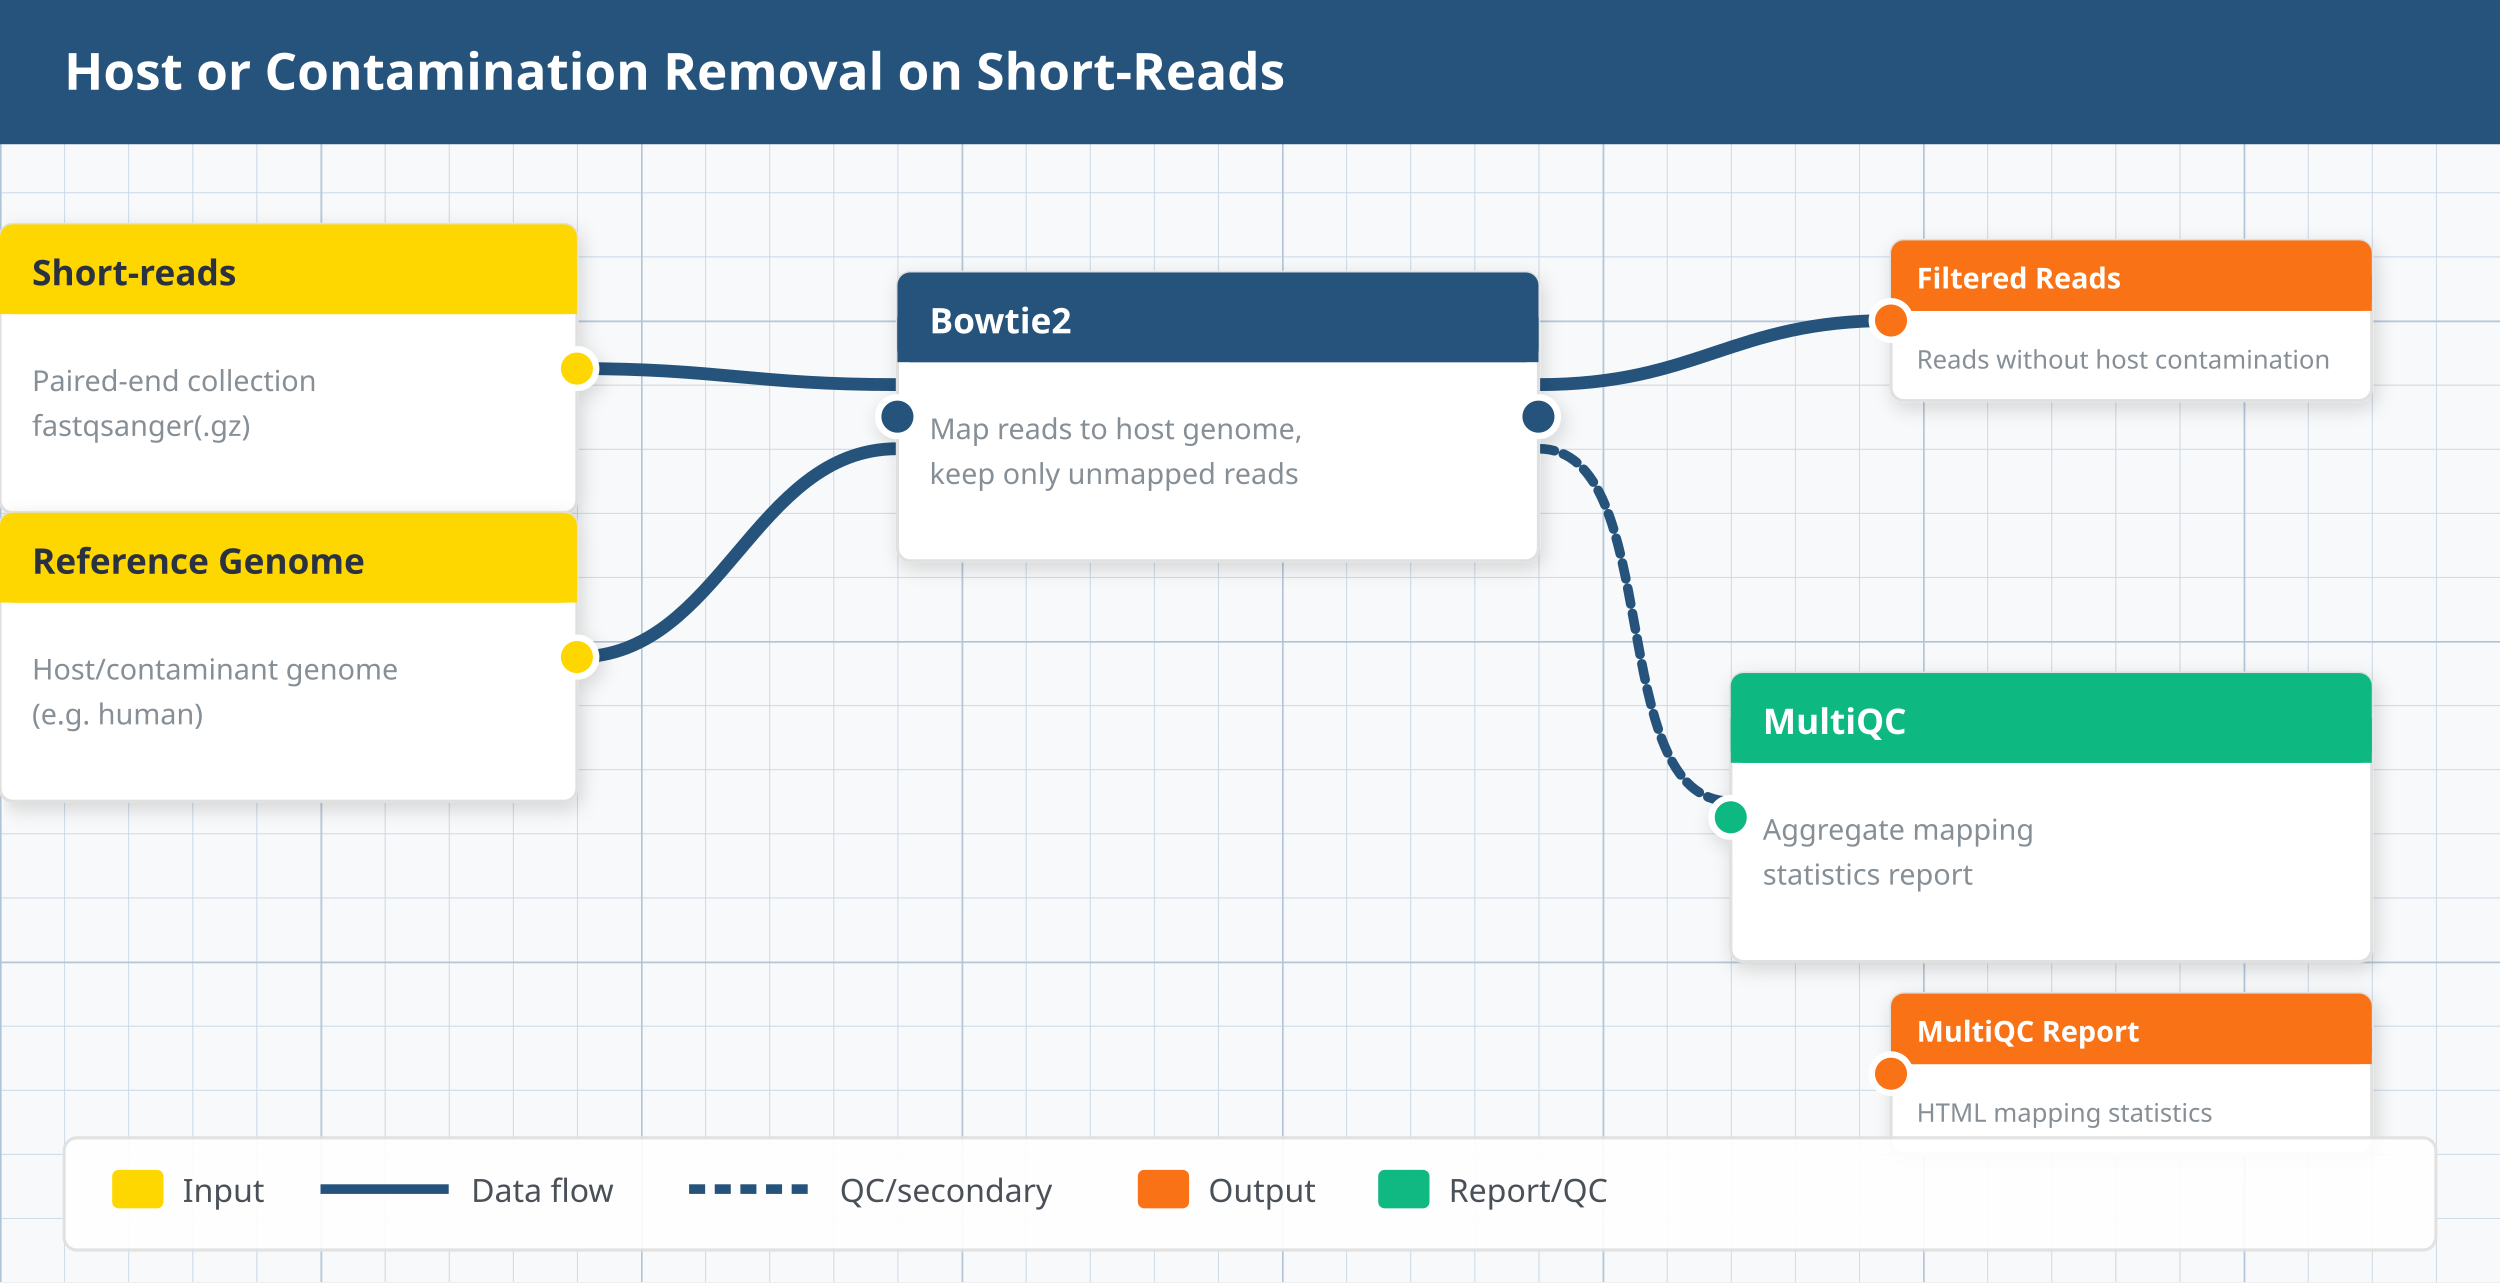
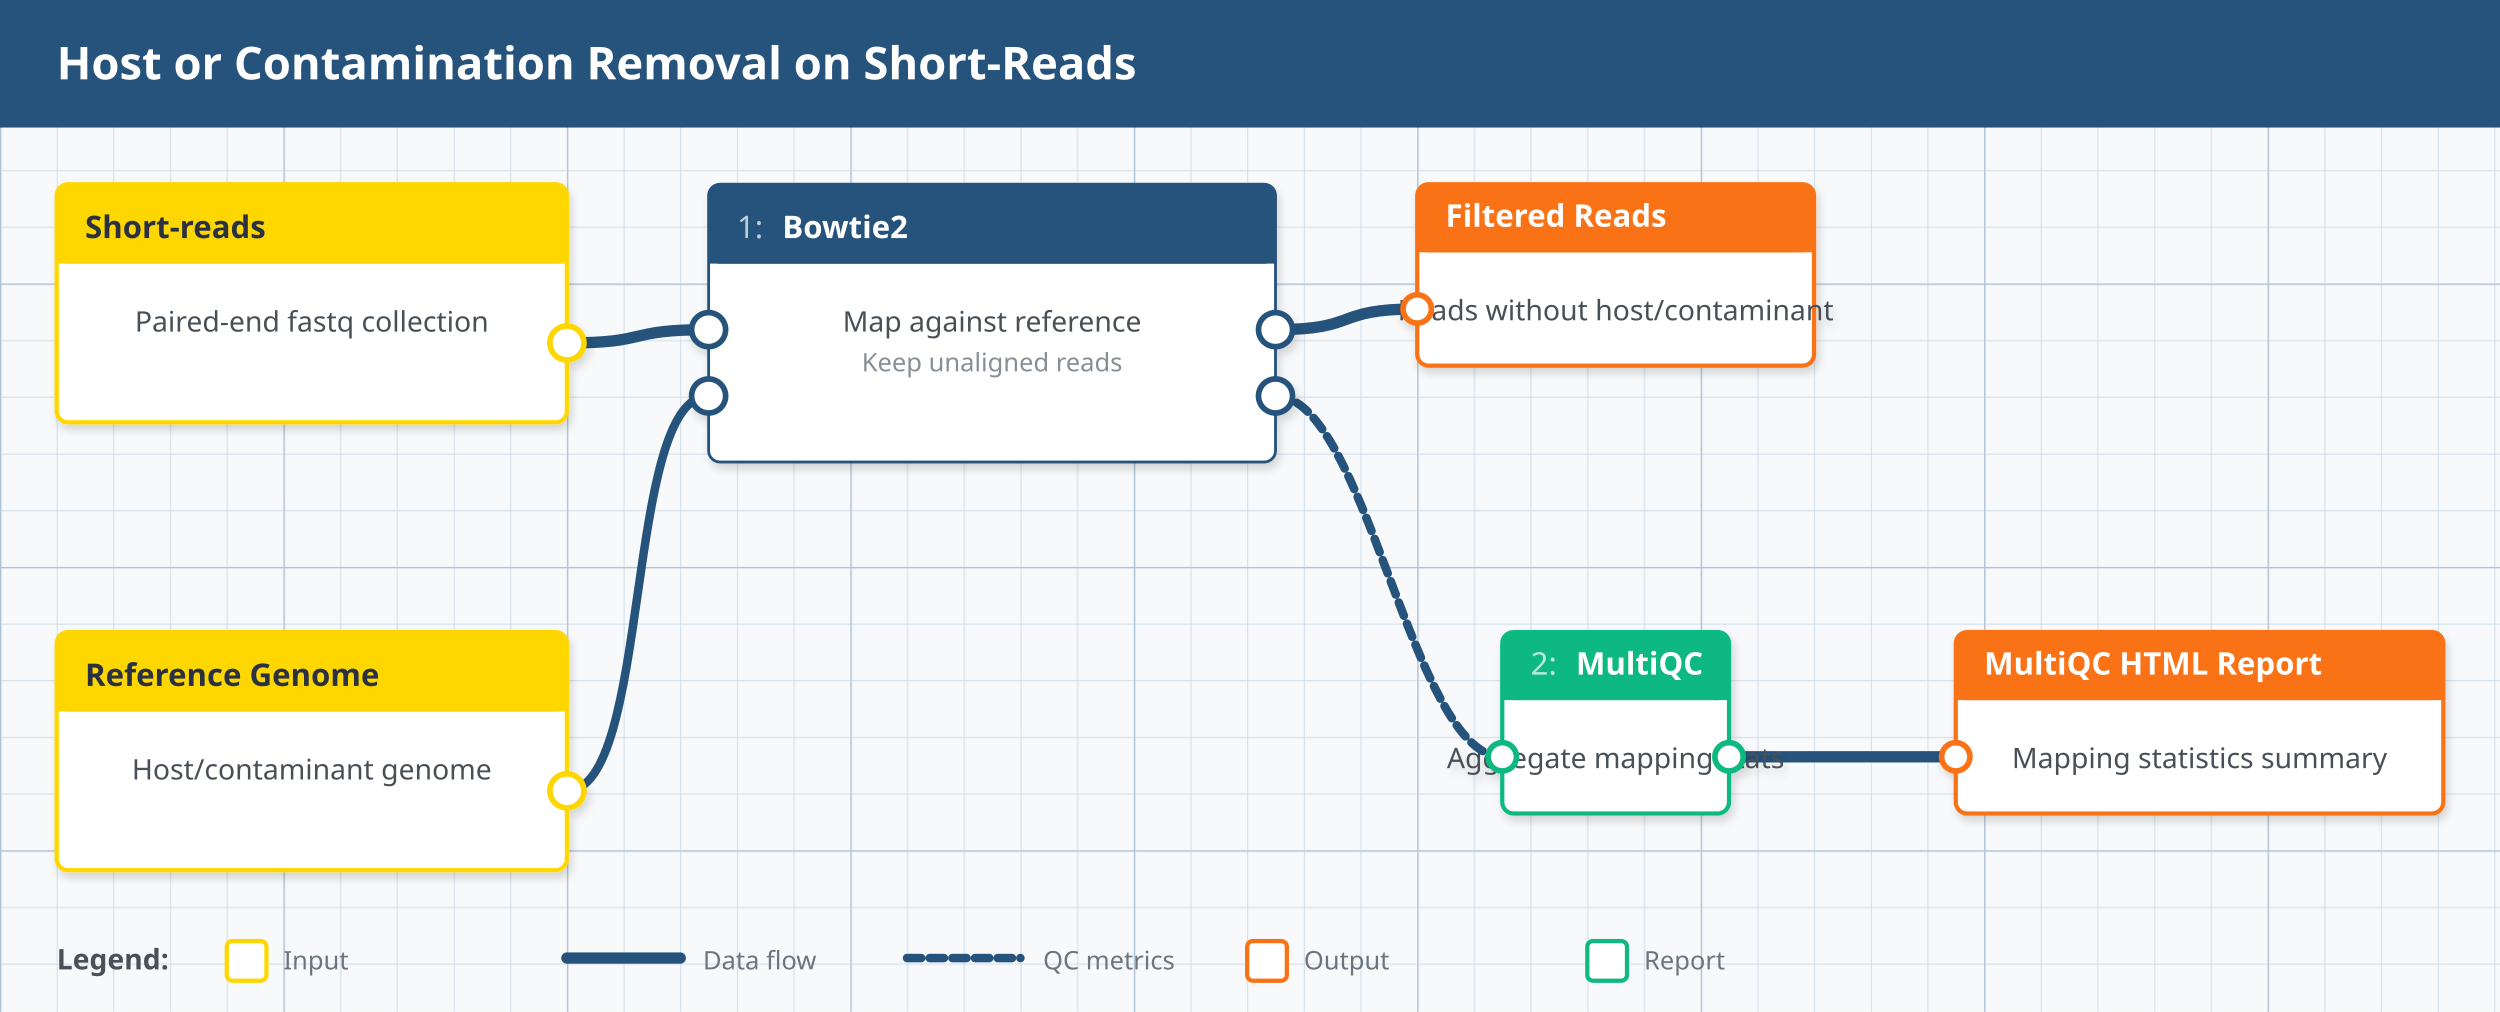
- <svg xmlns="http://www.w3.org/2000/svg" viewBox="0 0 780 400" role="img" aria-label="Host or Contamination Removal on Short-Reads workflow diagram">
+ <svg xmlns="http://www.w3.org/2000/svg" viewBox="0 0 882 357" aria-label="Host or Contamination Removal on Short-Reads" role="img">
  <defs>
-     <pattern id="grid" width="20" height="20" patternUnits="userSpaceOnUse">
+     <pattern id="wd-grid" width="20" height="20" patternUnits="userSpaceOnUse">
      <path d="M 20 0 L 0 0 0 20" fill="none" stroke="#c5d5e4" stroke-width="0.5" />
    </pattern>
-     <pattern id="grid-major" width="100" height="100" patternUnits="userSpaceOnUse">
-       <rect width="100" height="100" fill="url(#grid)" />
+     <pattern id="wd-grid-major" width="100" height="100" patternUnits="userSpaceOnUse">
+       <rect width="100" height="100" fill="url(#wd-grid)" />
      <path d="M 100 0 L 0 0 0 100" fill="none" stroke="#b0c4d8" stroke-width="1" />
    </pattern>
-     <style>
-       .connection { stroke: #25537b; stroke-width: 4; fill: none; stroke-linecap: round; }
-       .connection-qc { stroke: #25537b; stroke-width: 3; fill: none; stroke-linecap: round; stroke-dasharray: 5 3; }
-       .connection-secondary { stroke: #25537b; stroke-width: 3; fill: none; stroke-linecap: round; }
-       .node-card { filter: drop-shadow(1px 2px 3px rgba(0,0,0,0.15)); }
-     </style>
+     <filter id="wd-shadow" x="-5%" y="-5%" width="115%" height="115%">
+       <feDropShadow dx="1" dy="2" stdDeviation="1.5" flood-opacity="0.15" />
+     </filter>
  </defs>
-   <rect width="780" height="400" fill="#f8f9fa" />
-   <rect width="780" height="400" fill="url(#grid-major)" />
-   <rect x="0" y="0" width="780" height="45" fill="#25537b" />
+   <rect width="882" height="357" fill="#f8f9fa" />
+   <rect width="882" height="357" fill="url(#wd-grid-major)" />
+   <rect x="0" y="0" width="882" height="45" fill="#25537b" />
  <text x="20" y="28" font-family="system-ui, sans-serif" font-size="16" font-weight="600" fill="white">Host or Contamination Removal on Short-Reads</text>
-   <path d="M 180 115 C 225 115, 235 120, 280 120" class="connection" />
-   <path d="M 180 205 C 225 205, 235 140, 280 140" class="connection" />
-   <path d="M 480 120 C 530 120, 540 100, 590 100" class="connection" />
-   <path d="M 480 140 C 520 140, 500 250, 540 250" class="connection-qc" />
-   <g class="node-card" transform="translate(0,70)">
-     <rect x="0" y="0" width="180" height="90" rx="4" fill="white" stroke="#e0e0e0" stroke-width="1" />
-     <rect x="0" y="0" width="180" height="28" rx="4" fill="#ffd700" />
-     <rect x="0" y="14" width="180" height="14" fill="#ffd700" />
+   <path d="M 200.0 121.0 C 230.0 121.0, 220.0 116.3, 250.0 116.3" stroke="#25537b" fill="none" stroke-linecap="round" stroke-width="4" />
+   <path d="M 200.0 279.0 C 230.0 279.0, 220.0 139.7, 250.0 139.7" stroke="#25537b" fill="none" stroke-linecap="round" stroke-width="3" />
+   <path d="M 450.0 116.3 C 480.0 116.3, 470.0 109.0, 500.0 109.0" stroke="#25537b" fill="none" stroke-linecap="round" stroke-width="4" />
+   <path d="M 450.0 139.7 C 482.0 139.7, 498.0 267.0, 530.0 267.0" stroke="#25537b" fill="none" stroke-linecap="round" stroke-width="3" stroke-dasharray="5 3" />
+   <path d="M 610.0 267.0 C 642.0 267.0, 658.0 267.0, 690.0 267.0" stroke="#25537b" fill="none" stroke-linecap="round" stroke-width="4" />
+   <g filter="url(#wd-shadow)" transform="translate(20.0, 65.0)">
+     <rect width="180.0" height="84.0" rx="4" fill="white" stroke="#ffd700" stroke-width="1.5" />
+     <rect width="180.0" height="28" rx="4" fill="#ffd700" />
+     <rect x="0" y="24" width="180.0" height="4" fill="#ffd700" />
    <text x="10" y="19" font-family="system-ui, sans-serif" font-size="11" font-weight="600" fill="#2C3143">Short-reads</text>
-     <text x="10" y="52" font-family="system-ui, sans-serif" font-size="9" fill="#868e96">Paired-end collection</text>
-     <text x="10" y="66" font-family="system-ui, sans-serif" font-size="9" fill="#868e96">fastqsanger(.gz)</text>
-     <circle cx="180" cy="45" r="6" fill="#ffd700" stroke="white" stroke-width="2" />
+     <text x="90.0" y="52" text-anchor="middle" font-family="system-ui, sans-serif" font-size="10" fill="#495057">Paired-end fastq collection</text>
+     <circle cx="180.0" cy="56.0" r="6" fill="white" stroke="#ffd700" stroke-width="2" />
  </g>
-   <g class="node-card" transform="translate(0,160)">
-     <rect x="0" y="0" width="180" height="90" rx="4" fill="white" stroke="#e0e0e0" stroke-width="1" />
-     <rect x="0" y="0" width="180" height="28" rx="4" fill="#ffd700" />
-     <rect x="0" y="14" width="180" height="14" fill="#ffd700" />
+   <g filter="url(#wd-shadow)" transform="translate(20.0, 223.0)">
+     <rect width="180.0" height="84.0" rx="4" fill="white" stroke="#ffd700" stroke-width="1.5" />
+     <rect width="180.0" height="28" rx="4" fill="#ffd700" />
+     <rect x="0" y="24" width="180.0" height="4" fill="#ffd700" />
    <text x="10" y="19" font-family="system-ui, sans-serif" font-size="11" font-weight="600" fill="#2C3143">Reference Genome</text>
-     <text x="10" y="52" font-family="system-ui, sans-serif" font-size="9" fill="#868e96">Host/contaminant genome</text>
-     <text x="10" y="66" font-family="system-ui, sans-serif" font-size="9" fill="#868e96">(e.g. human)</text>
-     <circle cx="180" cy="45" r="6" fill="#ffd700" stroke="white" stroke-width="2" />
+     <text x="90.0" y="52" text-anchor="middle" font-family="system-ui, sans-serif" font-size="10" fill="#495057">Host/contaminant genome</text>
+     <circle cx="180.0" cy="56.0" r="6" fill="white" stroke="#ffd700" stroke-width="2" />
  </g>
-   <g class="node-card" transform="translate(280,85)">
-     <rect x="0" y="0" width="200" height="90" rx="4" fill="white" stroke="#e0e0e0" stroke-width="1" />
-     <rect x="0" y="0" width="200" height="28" rx="4" fill="#25537b" />
-     <rect x="0" y="14" width="200" height="14" fill="#25537b" />
-     <text x="10" y="19" font-family="system-ui, sans-serif" font-size="11" font-weight="600" fill="white">Bowtie2</text>
-     <text x="10" y="52" font-family="system-ui, sans-serif" font-size="9" fill="#868e96">Map reads to host genome,</text>
-     <text x="10" y="66" font-family="system-ui, sans-serif" font-size="9" fill="#868e96">keep only unmapped reads</text>
-     <circle cx="0" cy="45" r="6" fill="#25537b" stroke="white" stroke-width="2" />
-     <circle cx="200" cy="45" r="6" fill="#25537b" stroke="white" stroke-width="2" />
+   <g filter="url(#wd-shadow)" transform="translate(250.0, 65.0)">
+     <rect width="200.0" height="98.0" rx="4" fill="white" stroke="#25537b" stroke-width="1" />
+     <rect width="200.0" height="28" rx="4" fill="#25537b" />
+     <rect x="0" y="24" width="200.0" height="4" fill="#25537b" />
+     <text x="10" y="19" font-family="system-ui, sans-serif" font-size="11" fill="rgba(255,255,255,0.7)">1:</text>
+     <text x="26" y="19" font-family="system-ui, sans-serif" font-size="11" font-weight="600" fill="white">Bowtie2</text>
+     <text x="100.0" y="52" text-anchor="middle" font-family="system-ui, sans-serif" font-size="10" fill="#495057">Map against reference</text>
+     <text x="100.0" y="66" text-anchor="middle" font-family="system-ui, sans-serif" font-size="9" fill="#868e96">Keep unaligned reads</text>
+     <circle cx="0.0" cy="51.3" r="6" fill="white" stroke="#25537b" stroke-width="2" />
+     <circle cx="0.0" cy="74.7" r="6" fill="white" stroke="#25537b" stroke-width="2" />
+     <circle cx="200.0" cy="51.3" r="6" fill="white" stroke="#25537b" stroke-width="2" />
+     <circle cx="200.0" cy="74.7" r="6" fill="white" stroke="#25537b" stroke-width="2" />
  </g>
-   <g class="node-card" transform="translate(540,210)">
-     <rect x="0" y="0" width="200" height="90" rx="4" fill="white" stroke="#e0e0e0" stroke-width="1" />
-     <rect x="0" y="0" width="200" height="28" rx="4" fill="#10b981" />
-     <rect x="0" y="14" width="200" height="14" fill="#10b981" />
-     <text x="10" y="19" font-family="system-ui, sans-serif" font-size="11" font-weight="600" fill="white">MultiQC</text>
-     <text x="10" y="52" font-family="system-ui, sans-serif" font-size="9" fill="#868e96">Aggregate mapping</text>
-     <text x="10" y="66" font-family="system-ui, sans-serif" font-size="9" fill="#868e96">statistics report</text>
-     <circle cx="0" cy="45" r="6" fill="#10b981" stroke="white" stroke-width="2" />
+   <g filter="url(#wd-shadow)" transform="translate(530.0, 223.0)">
+     <rect width="80.0" height="64.0" rx="4" fill="white" stroke="#10b981" stroke-width="1.5" />
+     <rect width="80.0" height="24" rx="4" fill="#10b981" />
+     <rect x="0" y="20" width="80.0" height="4" fill="#10b981" />
+     <text x="10" y="15" font-family="system-ui, sans-serif" font-size="11" fill="rgba(255,255,255,0.7)">2:</text>
+     <text x="26" y="15" font-family="system-ui, sans-serif" font-size="11" font-weight="600" fill="white">MultiQC</text>
+     <text x="40.0" y="48" text-anchor="middle" font-family="system-ui, sans-serif" font-size="10" fill="#495057">Aggregate mapping stats</text>
+     <circle cx="0.0" cy="44.0" r="5" fill="white" stroke="#10b981" stroke-width="2" />
+     <circle cx="80.0" cy="44.0" r="5" fill="white" stroke="#10b981" stroke-width="2" />
  </g>
-   <g transform="translate(590,75)">
-     <rect x="0" y="0" width="150" height="50" rx="4" fill="white" stroke="#e0e0e0" stroke-width="1" class="node-card" />
-     <rect x="0" y="0" width="150" height="22" rx="4" fill="#f97316" />
-     <rect x="0" y="11" width="150" height="11" fill="#f97316" />
-     <text x="8" y="15" font-family="system-ui, sans-serif" font-size="9" font-weight="600" fill="white">Filtered Reads</text>
-     <text x="8" y="40" font-family="system-ui, sans-serif" font-size="8" fill="#868e96">Reads without host contamination</text>
-     <circle cx="0" cy="25" r="6" fill="#f97316" stroke="white" stroke-width="2" />
+   <g filter="url(#wd-shadow)" transform="translate(500.0, 65.0)">
+     <rect width="140.0" height="64.0" rx="4" fill="white" stroke="#f97316" stroke-width="1.5" />
+     <rect width="140.0" height="24" rx="4" fill="#f97316" />
+     <rect x="0" y="20" width="140.0" height="4" fill="#f97316" />
+     <text x="10" y="15" font-family="system-ui, sans-serif" font-size="11" font-weight="600" fill="white">Filtered Reads</text>
+     <text x="70.0" y="48" text-anchor="middle" font-family="system-ui, sans-serif" font-size="10" fill="#495057">Reads without host/contaminant</text>
+     <circle cx="0.0" cy="44.0" r="5" fill="white" stroke="#f97316" stroke-width="2" />
  </g>
-   <g transform="translate(590,310)">
-     <rect x="0" y="0" width="150" height="50" rx="4" fill="white" stroke="#e0e0e0" stroke-width="1" class="node-card" />
-     <rect x="0" y="0" width="150" height="22" rx="4" fill="#f97316" />
-     <rect x="0" y="11" width="150" height="11" fill="#f97316" />
-     <text x="8" y="15" font-family="system-ui, sans-serif" font-size="9" font-weight="600" fill="white">MultiQC Report</text>
-     <text x="8" y="40" font-family="system-ui, sans-serif" font-size="8" fill="#868e96">HTML mapping statistics</text>
-     <circle cx="0" cy="25" r="6" fill="#f97316" stroke="white" stroke-width="2" />
+   <g filter="url(#wd-shadow)" transform="translate(690.0, 223.0)">
+     <rect width="172.0" height="64.0" rx="4" fill="white" stroke="#f97316" stroke-width="1.5" />
+     <rect width="172.0" height="24" rx="4" fill="#f97316" />
+     <rect x="0" y="20" width="172.0" height="4" fill="#f97316" />
+     <text x="10" y="15" font-family="system-ui, sans-serif" font-size="11" font-weight="600" fill="white">MultiQC HTML Report</text>
+     <text x="86.0" y="48" text-anchor="middle" font-family="system-ui, sans-serif" font-size="10" fill="#495057">Mapping statistics summary</text>
+     <circle cx="0.0" cy="44.0" r="5" fill="white" stroke="#f97316" stroke-width="2" />
  </g>
-   <g transform="translate(20,355)">
-     <rect x="0" y="0" width="740" height="35" rx="4" fill="white" stroke="#e0e0e0" stroke-width="1" opacity="0.9" />
-     <rect x="15" y="10" width="16" height="12" rx="2" fill="#ffd700" />
-     <text x="37" y="20" font-family="system-ui, sans-serif" font-size="10" fill="#495057">Input</text>
-     <line x1="80" y1="16" x2="120" y2="16" stroke="#25537b" stroke-width="3" />
-     <text x="127" y="20" font-family="system-ui, sans-serif" font-size="10" fill="#495057">Data flow</text>
-     <line x1="195" y1="16" x2="235" y2="16" stroke="#25537b" stroke-width="3" stroke-dasharray="5 3" />
-     <text x="242" y="20" font-family="system-ui, sans-serif" font-size="10" fill="#495057">QC/secondary</text>
-     <rect x="335" y="10" width="16" height="12" rx="2" fill="#f97316" />
-     <text x="357" y="20" font-family="system-ui, sans-serif" font-size="10" fill="#495057">Output</text>
-     <rect x="410" y="10" width="16" height="12" rx="2" fill="#10b981" />
-     <text x="432" y="20" font-family="system-ui, sans-serif" font-size="10" fill="#495057">Report/QC</text>
+   <g transform="translate(20, 342)">
+     <text x="0" y="0" font-family="system-ui, sans-serif" font-size="10" font-weight="600" fill="#495057">Legend:</text>
+     <rect x="60" y="-10" width="14" height="14" rx="2" fill="white" stroke="#ffd700" stroke-width="1.5" />
+     <text x="80" y="0" font-family="system-ui, sans-serif" font-size="9" fill="#6c757d">Input</text>
+     <line x1="180" y1="-4" x2="220" y2="-4" stroke="#25537b" stroke-width="4" stroke-linecap="round" />
+     <text x="228" y="0" font-family="system-ui, sans-serif" font-size="9" fill="#6c757d">Data flow</text>
+     <line x1="300" y1="-4" x2="340" y2="-4" stroke="#25537b" stroke-width="3" stroke-linecap="round" stroke-dasharray="5 3" />
+     <text x="348" y="0" font-family="system-ui, sans-serif" font-size="9" fill="#6c757d">QC metrics</text>
+     <rect x="420" y="-10" width="14" height="14" rx="2" fill="white" stroke="#f97316" stroke-width="1.5" />
+     <text x="440" y="0" font-family="system-ui, sans-serif" font-size="9" fill="#6c757d">Output</text>
+     <rect x="540" y="-10" width="14" height="14" rx="2" fill="white" stroke="#10b981" stroke-width="1.5" />
+     <text x="560" y="0" font-family="system-ui, sans-serif" font-size="9" fill="#6c757d">Report</text>
  </g>
</svg>
